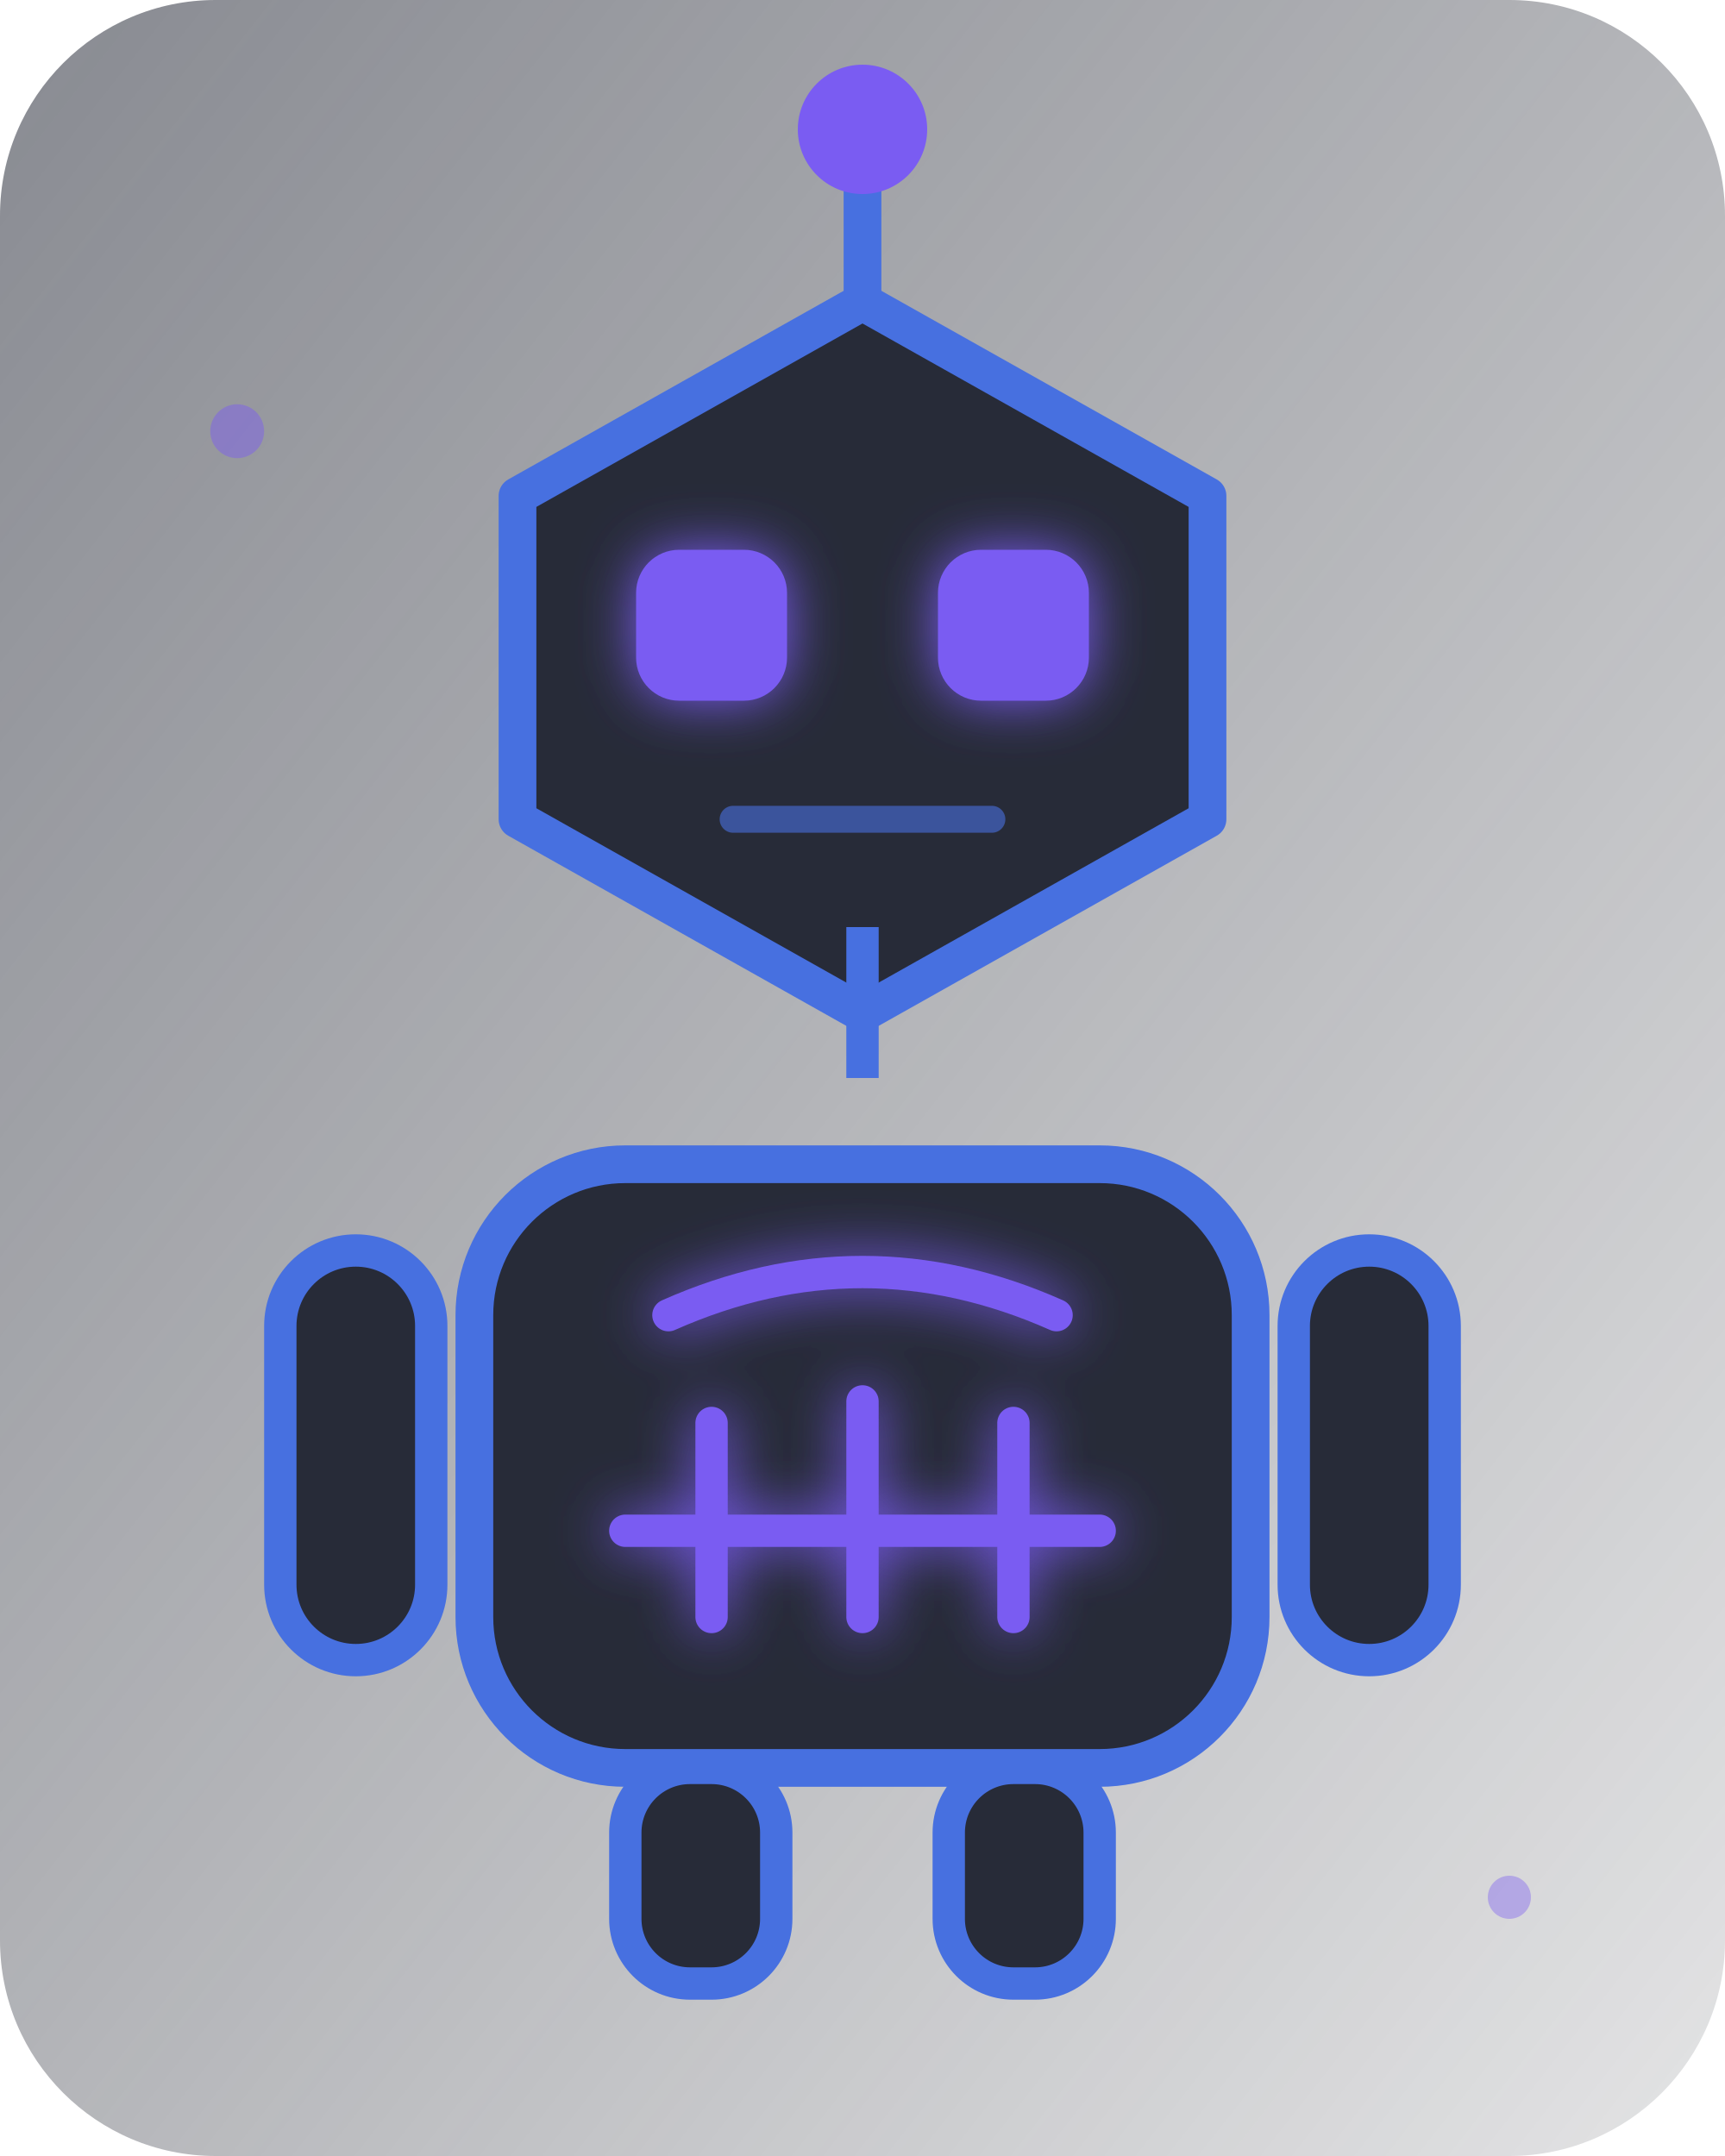
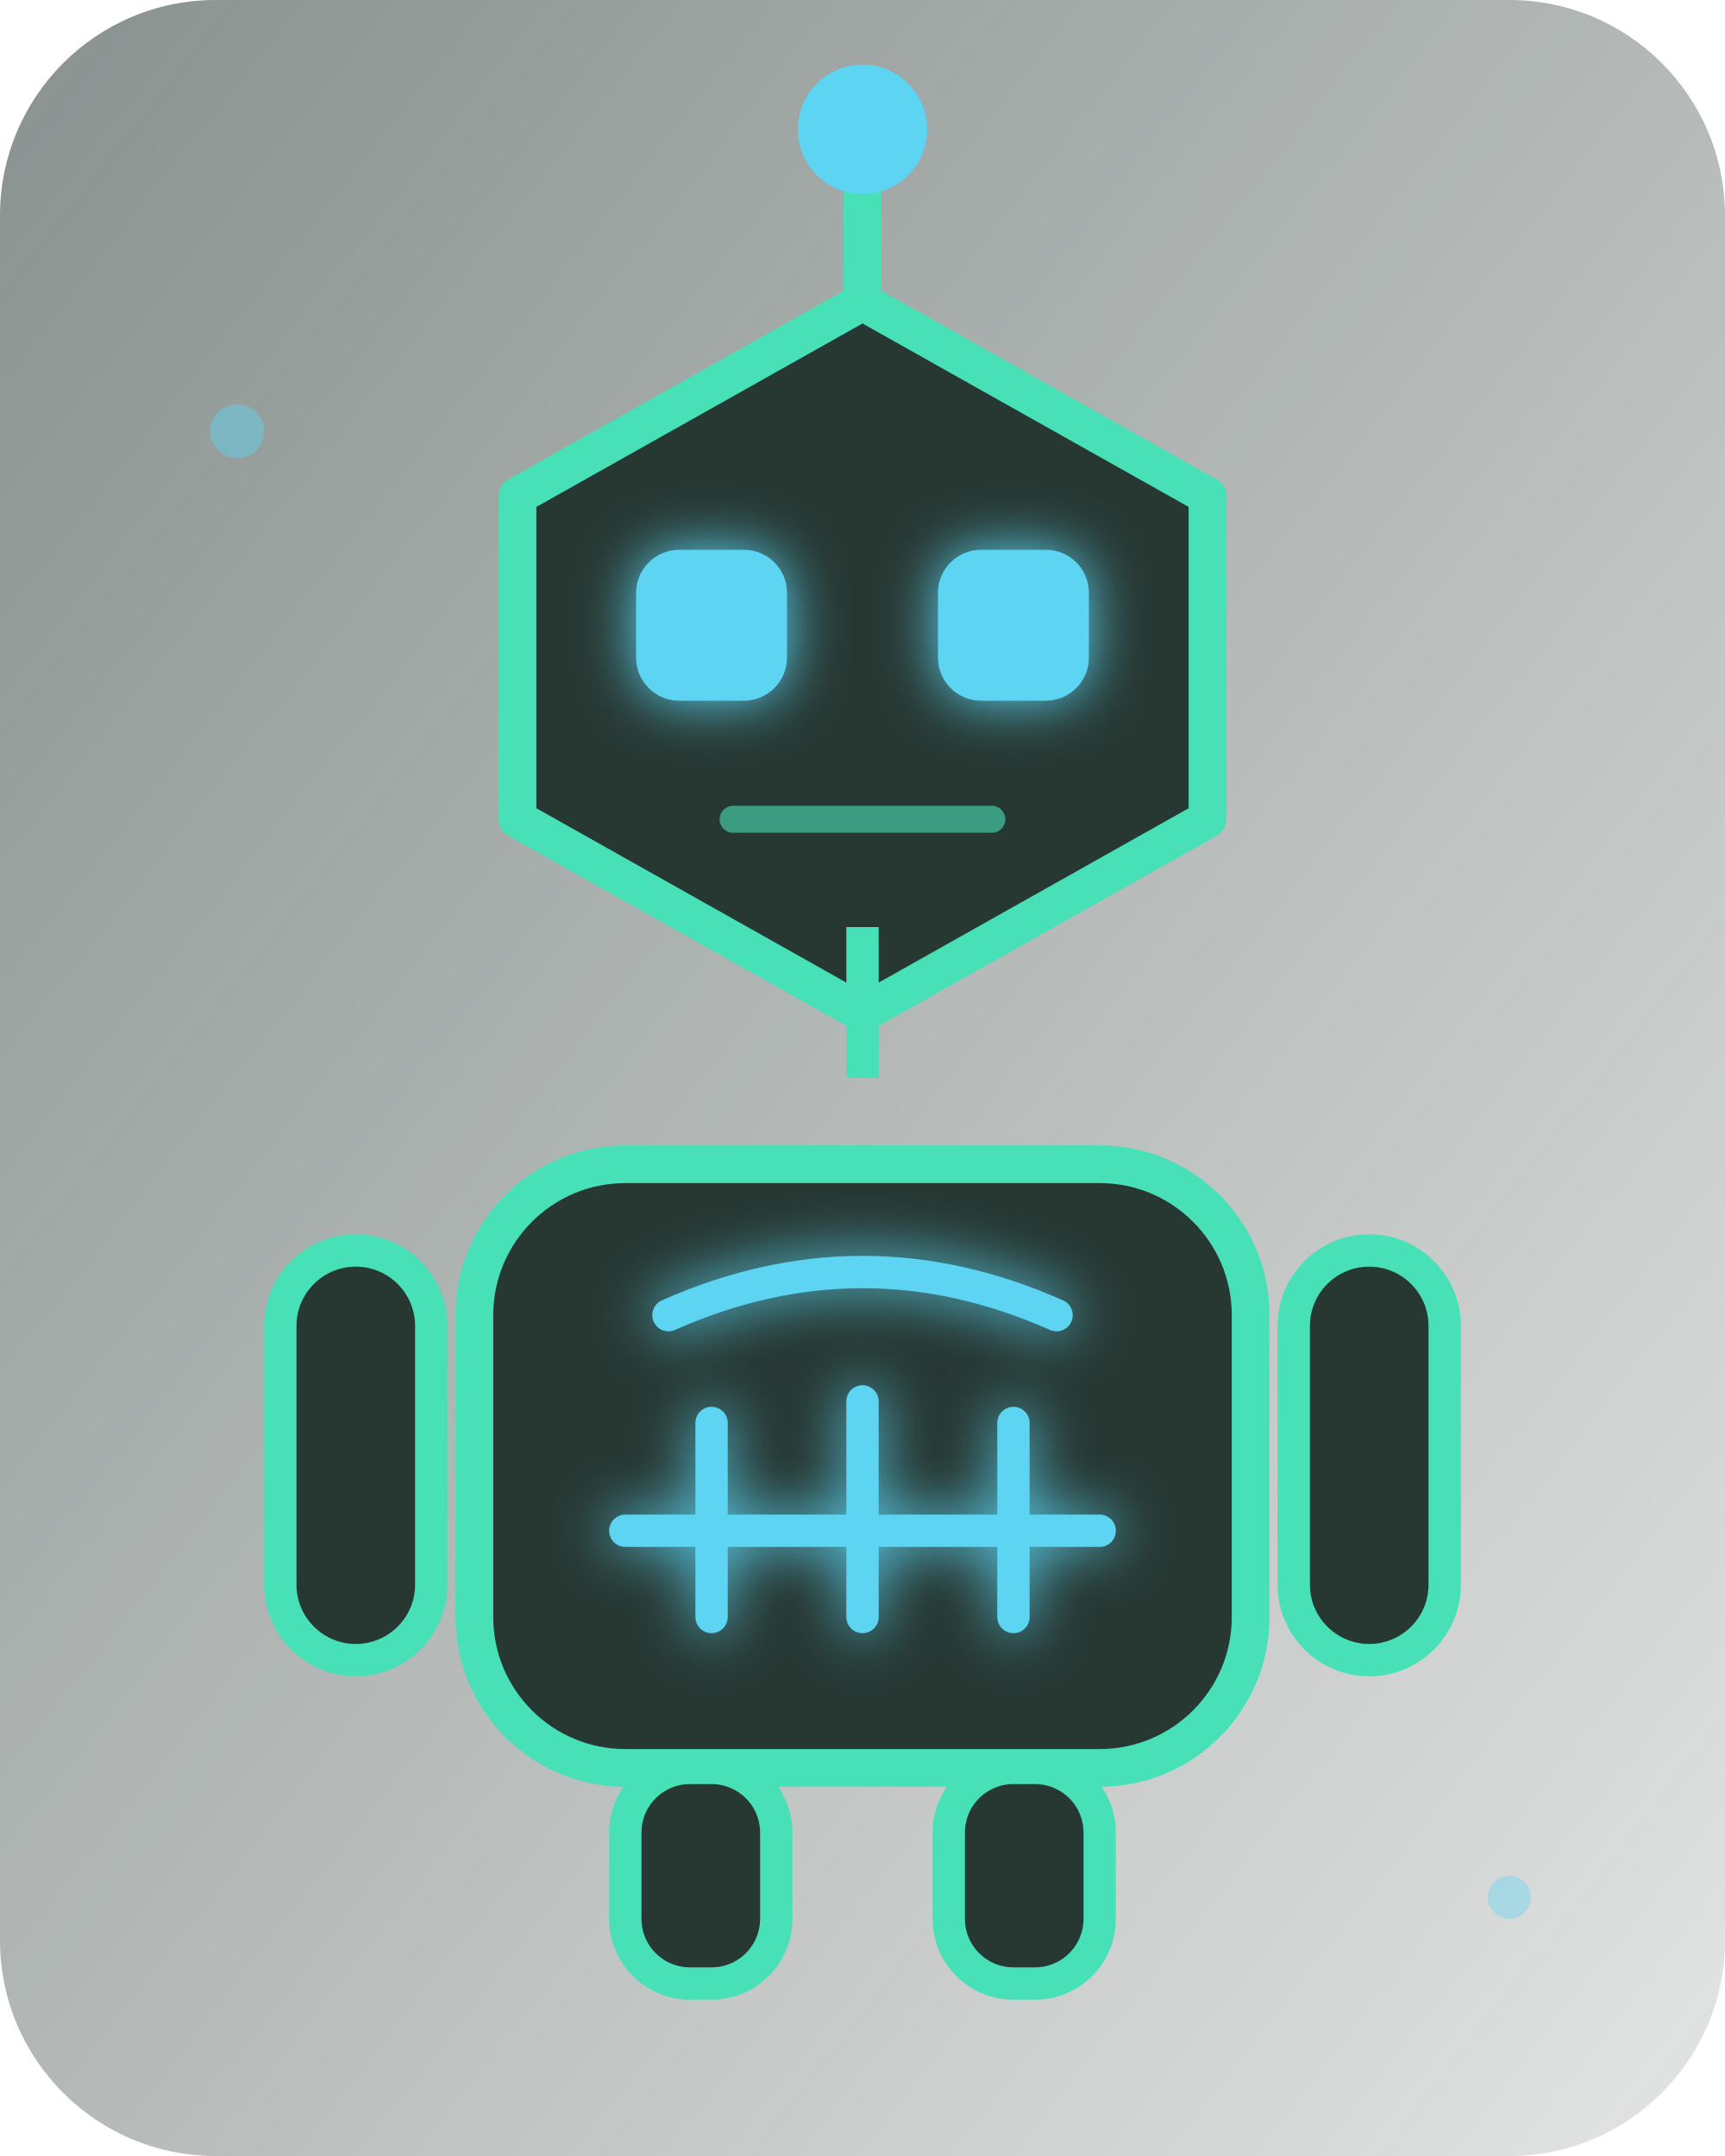
<svg xmlns="http://www.w3.org/2000/svg" viewBox="0 0 160 200" width="160" height="200" role="img" aria-label="Grill Me robot">
  <defs>
    <linearGradient id="bg" x1="0" y1="0" x2="1" y2="1">
-       <stop offset="0%" stop-color="#272b38" stop-opacity="0.55" />
-       <stop offset="100%" stop-color="#191c26" stop-opacity="0.12" />
+       <stop offset="0%" stop-color="#273833" stop-opacity="0.55" />
+       <stop offset="100%" stop-color="#192622" stop-opacity="0.12" />
    </linearGradient>
    <filter id="glow" x="-50%" y="-50%" width="200%" height="200%">
      <feGaussianBlur stdDeviation="2.6" result="b" />
      <feMerge>
        <feMergeNode in="b" />
        <feMergeNode in="SourceGraphic" />
      </feMerge>
    </filter>
  </defs>
  <rect width="160" height="200" rx="20" fill="url(#bg)" />
-   <path d="M80 30 V16" stroke="#4770e0" stroke-width="3.5" stroke-linecap="round" />
-   <circle cx="80" cy="12" r="6" fill="#7a5cf2">
+   <path d="M80 30 V16" stroke="#47e0b7" stroke-width="3.5" stroke-linecap="round" />
+   <circle cx="80" cy="12" r="6" fill="#5cd4f2">
    <animate attributeName="r" values="6;8;6" dur="2.2s" repeatCount="indefinite" />
  </circle>
-   <path d="M80 28 L112 46 v30 L80 94 L48 76 V46 Z" fill="#272b38" stroke="#4770e0" stroke-width="3.5" stroke-linejoin="round" />
+   <path d="M80 28 L112 46 v30 L80 94 L48 76 V46 Z" fill="#273833" stroke="#47e0b7" stroke-width="3.5" stroke-linejoin="round" />
  <g filter="url(#glow)">
-     <rect x="59" y="51" width="14" height="14" rx="4" fill="#7a5cf2" />
-     <rect x="87" y="51" width="14" height="14" rx="4" fill="#7a5cf2">
+     <rect x="59" y="51" width="14" height="14" rx="4" fill="#5cd4f2" />
+     <rect x="87" y="51" width="14" height="14" rx="4" fill="#5cd4f2">
      <animate attributeName="opacity" values="1;0.35;1" dur="2.4s" repeatCount="indefinite" />
    </rect>
  </g>
-   <path d="M68 76 h24" stroke="#4770e0" stroke-width="2.5" stroke-linecap="round" opacity="0.6" />
-   <path d="M80 86 v14" stroke="#4770e0" stroke-width="3" />
-   <rect x="44" y="108" width="72" height="56" rx="14" fill="#272b38" stroke="#4770e0" stroke-width="3.5" />
+   <path d="M68 76 h24" stroke="#47e0b7" stroke-width="2.5" stroke-linecap="round" opacity="0.6" />
+   <path d="M80 86 v14" stroke="#47e0b7" stroke-width="3" />
+   <rect x="44" y="108" width="72" height="56" rx="14" fill="#273833" stroke="#47e0b7" stroke-width="3.5" />
  <g filter="url(#glow)">
-     <path d="M62 122 q18 -8 36 0" fill="none" stroke="#7a5cf2" stroke-width="3" stroke-linecap="round" />
-     <path d="M66 132 v18 M80 130 v20 M94 132 v18" stroke="#7a5cf2" stroke-width="3" stroke-linecap="round" />
-     <path d="M58 142 h44" stroke="#7a5cf2" stroke-width="3" stroke-linecap="round" />
+     <path d="M62 122 q18 -8 36 0" fill="none" stroke="#5cd4f2" stroke-width="3" stroke-linecap="round" />
+     <path d="M66 132 v18 M80 130 v20 M94 132 v18" stroke="#5cd4f2" stroke-width="3" stroke-linecap="round" />
+     <path d="M58 142 h44" stroke="#5cd4f2" stroke-width="3" stroke-linecap="round" />
  </g>
-   <rect x="26" y="116" width="14" height="38" rx="7" fill="#272b38" stroke="#4770e0" stroke-width="3" />
-   <rect x="120" y="116" width="14" height="38" rx="7" fill="#272b38" stroke="#4770e0" stroke-width="3" />
-   <rect x="58" y="164" width="14" height="20" rx="6" fill="#272b38" stroke="#4770e0" stroke-width="3" />
-   <rect x="88" y="164" width="14" height="20" rx="6" fill="#272b38" stroke="#4770e0" stroke-width="3" />
-   <circle cx="22" cy="40" r="2.5" fill="#7a5cf2" opacity="0.45">
+   <rect x="26" y="116" width="14" height="38" rx="7" fill="#273833" stroke="#47e0b7" stroke-width="3" />
+   <rect x="120" y="116" width="14" height="38" rx="7" fill="#273833" stroke="#47e0b7" stroke-width="3" />
+   <rect x="58" y="164" width="14" height="20" rx="6" fill="#273833" stroke="#47e0b7" stroke-width="3" />
+   <rect x="88" y="164" width="14" height="20" rx="6" fill="#273833" stroke="#47e0b7" stroke-width="3" />
+   <circle cx="22" cy="40" r="2.5" fill="#5cd4f2" opacity="0.45">
    <animate attributeName="opacity" values="0.45;0.1;0.45" dur="3.6s" repeatCount="indefinite" />
  </circle>
-   <circle cx="140" cy="176" r="2" fill="#7a5cf2" opacity="0.4" />
+   <circle cx="140" cy="176" r="2" fill="#5cd4f2" opacity="0.4" />
</svg>
